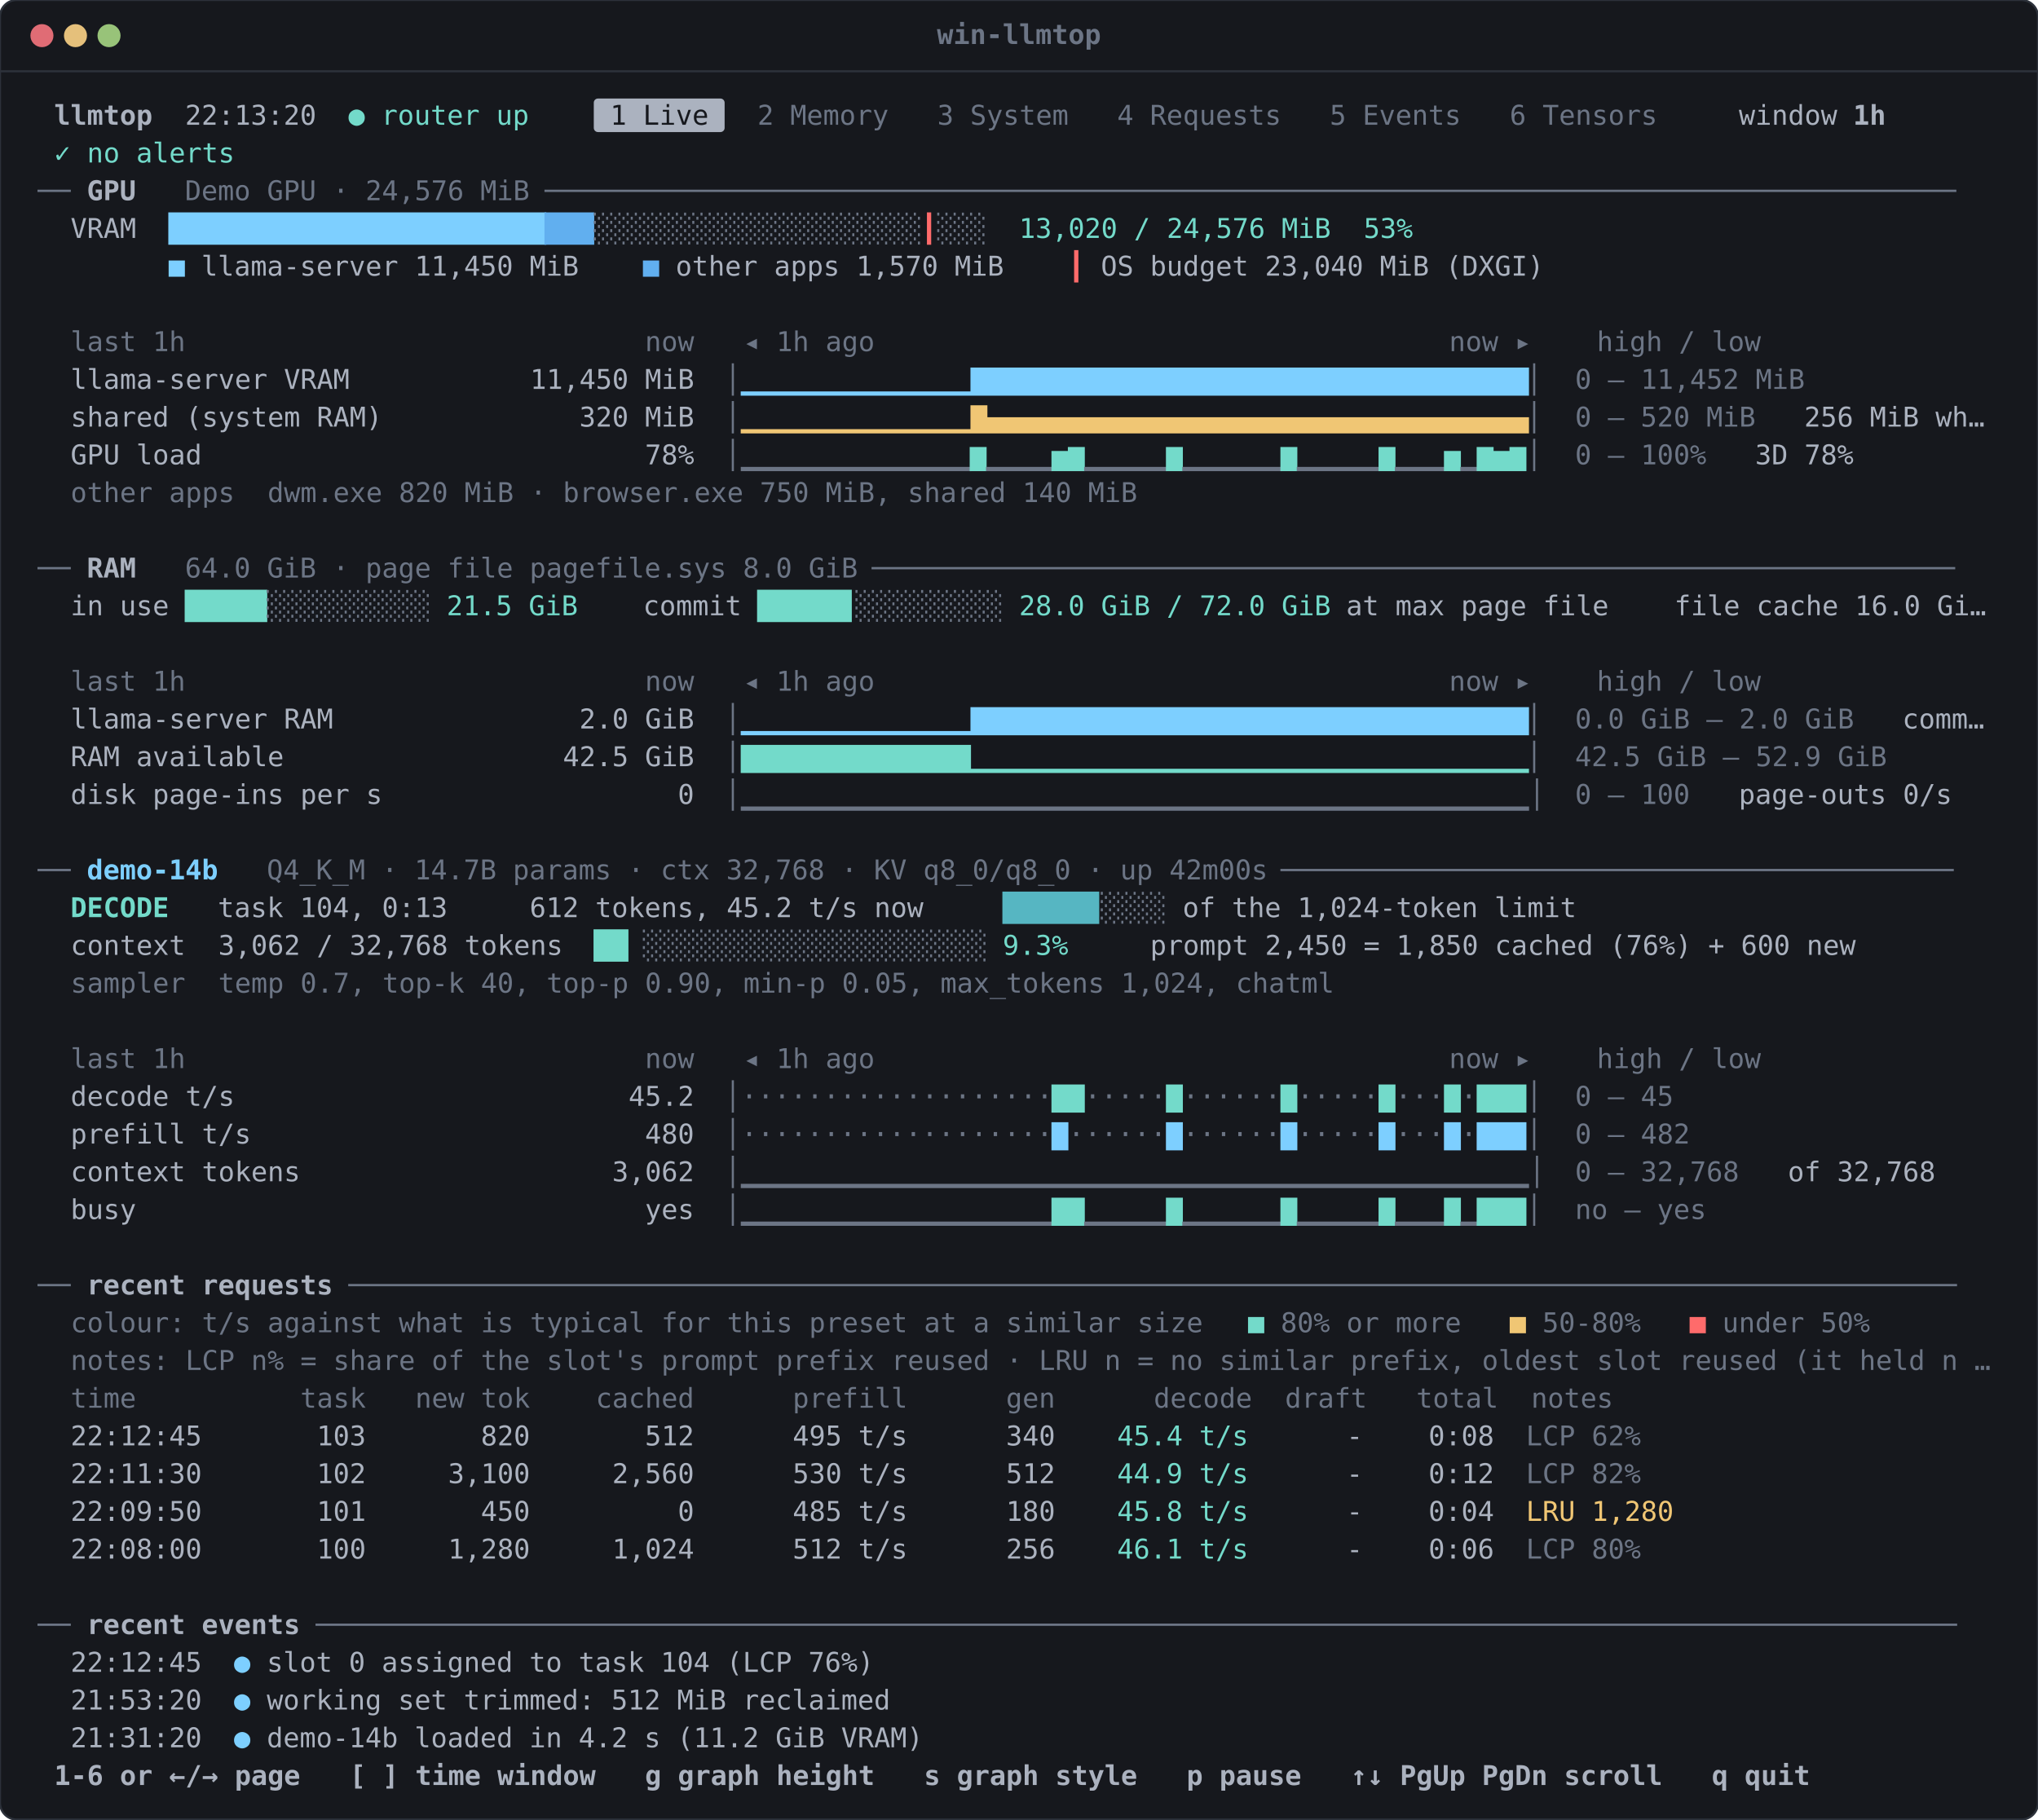
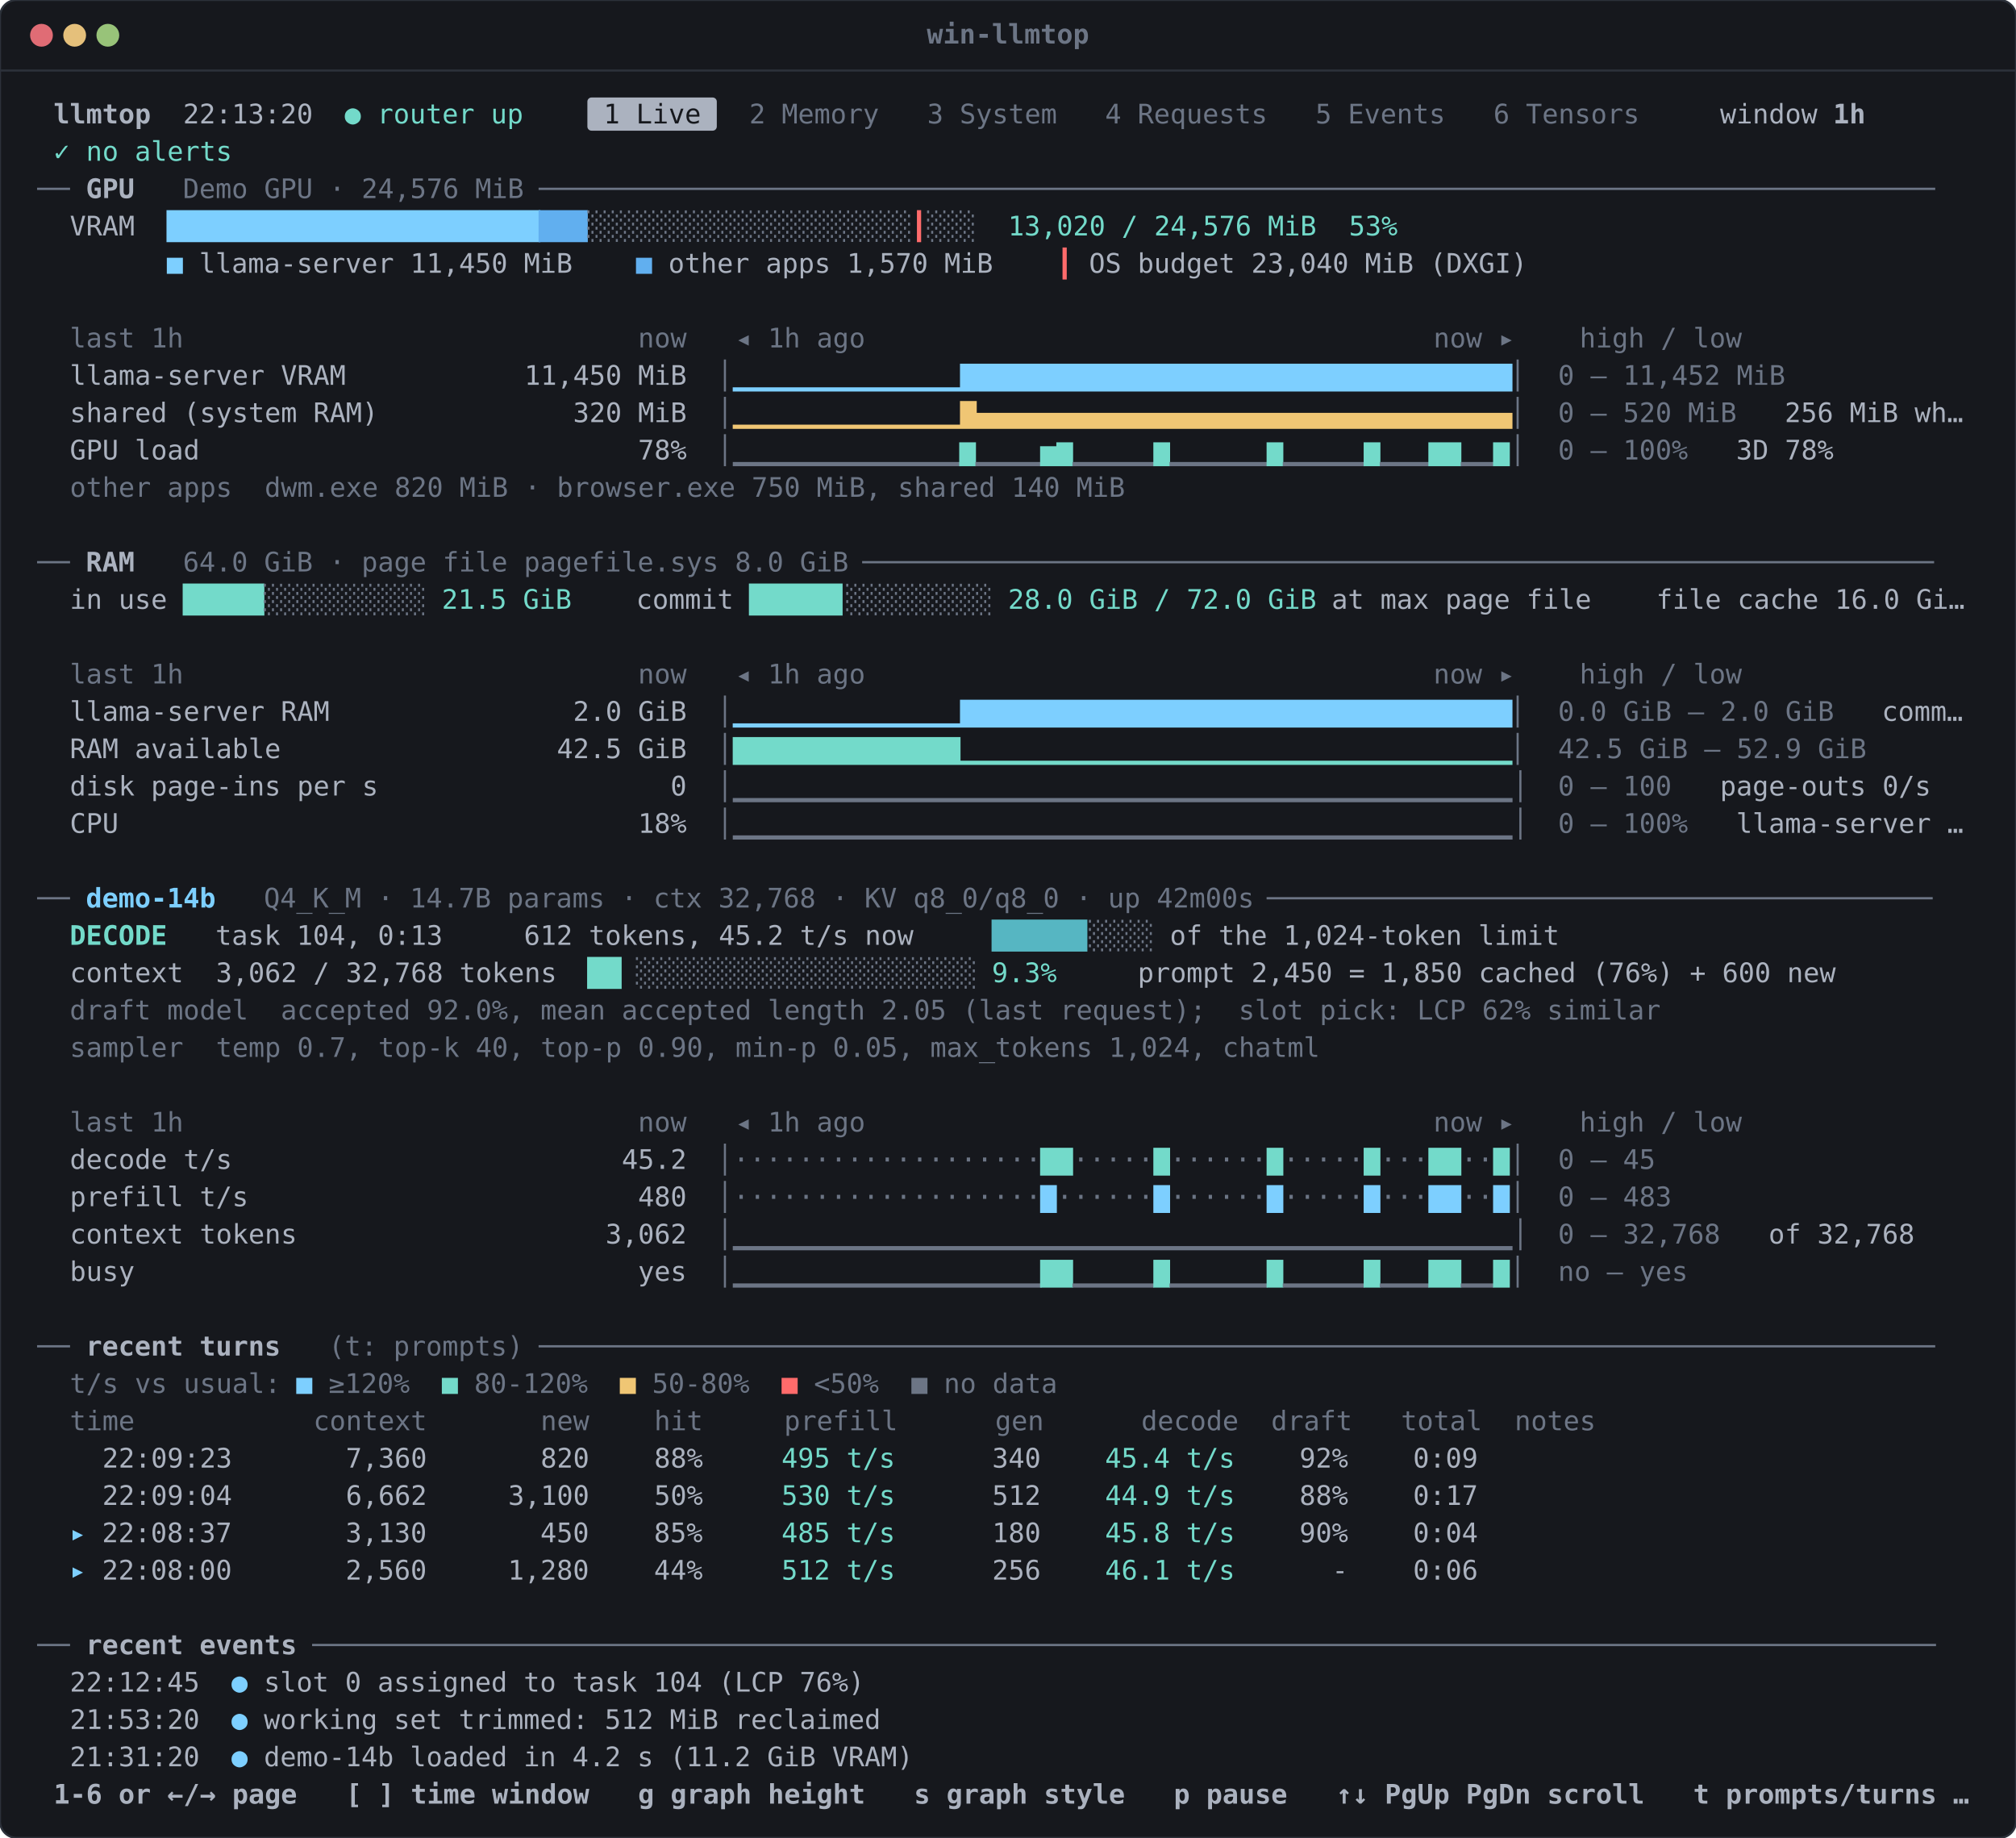
- <svg xmlns="http://www.w3.org/2000/svg" viewBox="0 0 972 868" width="972" height="868">
+ <svg xmlns="http://www.w3.org/2000/svg" viewBox="0 0 972 886" width="972" height="886">
  <style>
text {
	font-family: "Cascadia Mono", Consolas, "DejaVu Sans Mono", monospace;
	font-size: 13px;
	white-space: pre;
}
</style>
-   <rect width="972" height="868" rx="8" ry="8" fill="#16181d" stroke="#2c313a" stroke-width="1" />
+   <rect width="972" height="886" rx="8" ry="8" fill="#16181d" stroke="#2c313a" stroke-width="1" />
  <circle cx="20" cy="17" r="5.5" fill="#e06c75" />
  <circle cx="36" cy="17" r="5.5" fill="#e5c07b" />
  <circle cx="52" cy="17" r="5.5" fill="#98c379" />
  <text x="486" y="21" text-anchor="middle" fill="#6c7585" font-size="12" font-weight="bold">win-llmtop</text>
  <line x1="0" y1="34.0" x2="972" y2="34.0" stroke="#2c313a" stroke-width="1" />
  <rect x="283.2" y="47.0" width="62.4" height="16.0" fill="#abb2bf" rx="2" />
  <text y="59.5" xml:space="preserve">
    <tspan x="18.0" fill="#abb2bf"> </tspan>
    <tspan x="25.8" fill="#abb2bf" font-weight="bold">llmtop</tspan>
    <tspan x="72.6" fill="#abb2bf">  22:13:20  </tspan>
    <tspan x="166.2" fill="#73daca">● router up</tspan>
    <tspan x="252.0" fill="#abb2bf">    </tspan>
    <tspan x="283.2" fill="#16181d"> 1 Live </tspan>
    <tspan x="345.6" fill="#abb2bf"> </tspan>
    <tspan x="353.4" fill="#6c7585"> 2 Memory </tspan>
    <tspan x="431.4" fill="#abb2bf"> </tspan>
    <tspan x="439.2" fill="#6c7585"> 3 System </tspan>
    <tspan x="517.2" fill="#abb2bf"> </tspan>
    <tspan x="525.0" fill="#6c7585"> 4 Requests </tspan>
    <tspan x="618.6" fill="#abb2bf"> </tspan>
    <tspan x="626.4" fill="#6c7585"> 5 Events </tspan>
    <tspan x="704.4" fill="#abb2bf"> </tspan>
    <tspan x="712.2" fill="#6c7585"> 6 Tensors </tspan>
    <tspan x="798.0" fill="#abb2bf">    window </tspan>
    <tspan x="883.8" fill="#abb2bf" font-weight="bold">1h</tspan>
  </text>
  <text y="77.5" xml:space="preserve">
    <tspan x="18.0" fill="#73daca"> ✓ no alerts</tspan>
  </text>
  <text y="95.5" xml:space="preserve">
    <tspan x="18.0" fill="#6c7585">──</tspan>
    <tspan x="33.6" fill="#abb2bf"> </tspan>
    <tspan x="41.4" fill="#abb2bf" font-weight="bold">GPU</tspan>
    <tspan x="64.8" fill="#abb2bf">   </tspan>
    <tspan x="88.2" fill="#6c7585">Demo GPU · 24,576 MiB</tspan>
    <tspan x="252.0" fill="#abb2bf"> </tspan>
    <tspan x="259.8" fill="#6c7585">──────────────────────────────────────────────────────────────────────────────────────</tspan>
  </text>
  <text y="113.5" xml:space="preserve">
    <tspan x="18.0" fill="#abb2bf">  VRAM  </tspan>
    <tspan x="80.4" fill="#7dcfff">███████████████████████</tspan>
    <tspan x="259.8" fill="#61afef">███</tspan>
    <tspan x="283.2" fill="#6c7585">░░░░░░░░░░░░░░░░░░░░</tspan>
    <tspan x="439.2" fill="#ff6b6b" font-weight="bold">┃</tspan>
    <tspan x="447.0" fill="#6c7585">░░░</tspan>
    <tspan x="470.4" fill="#abb2bf">  </tspan>
    <tspan x="486.0" fill="#73daca">13,020 / 24,576 MiB  53%</tspan>
  </text>
  <text y="131.5" xml:space="preserve">
    <tspan x="18.0" fill="#abb2bf">        </tspan>
    <tspan x="80.4" fill="#7dcfff">■</tspan>
    <tspan x="88.2" fill="#abb2bf"> llama-server 11,450 MiB    </tspan>
    <tspan x="306.6" fill="#61afef">■</tspan>
    <tspan x="314.4" fill="#abb2bf"> other apps 1,570 MiB    </tspan>
    <tspan x="509.4" fill="#ff6b6b">┃</tspan>
    <tspan x="517.2" fill="#abb2bf"> OS budget 23,040 MiB (DXGI)</tspan>
  </text>
  <text y="167.5" xml:space="preserve">
    <tspan x="18.0" fill="#6c7585">  last 1h                            now   ◂ 1h ago                                   now ▸    high / low</tspan>
  </text>
  <text y="185.5" xml:space="preserve">
    <tspan x="18.0" fill="#abb2bf">  llama-server VRAM           11,450 MiB  </tspan>
    <tspan x="345.6" fill="#6c7585">│</tspan>
    <tspan x="353.4" fill="#7dcfff">▁▁▁▁▁▁▁▁▁▁▁▁▁▁▇▇▇▇▇▇▇▇▇▇▇▇▇▇▇▇▇▇▇▇▇▇▇▇▇▇▇▇▇▇▇▇▇▇</tspan>
    <tspan x="727.8" fill="#6c7585">│</tspan>
    <tspan x="735.6" fill="#abb2bf">  </tspan>
    <tspan x="751.2" fill="#6c7585">0 – 11,452 MiB</tspan>
  </text>
  <text y="203.5" xml:space="preserve">
    <tspan x="18.0" fill="#abb2bf">  shared (system RAM)            320 MiB  </tspan>
    <tspan x="345.6" fill="#6c7585">│</tspan>
    <tspan x="353.4" fill="#f0c674">▁▁▁▁▁▁▁▁▁▁▁▁▁▁▇▄▄▄▄▄▄▄▄▄▄▄▄▄▄▄▄▄▄▄▄▄▄▄▄▄▄▄▄▄▄▄▄▄</tspan>
    <tspan x="727.8" fill="#6c7585">│</tspan>
    <tspan x="735.6" fill="#abb2bf">  </tspan>
    <tspan x="751.2" fill="#6c7585">0 – 520 MiB</tspan>
    <tspan x="837.0" fill="#abb2bf">   256 MiB wh…</tspan>
  </text>
  <text y="221.5" xml:space="preserve">
    <tspan x="18.0" fill="#abb2bf">  GPU load                           78%  </tspan>
    <tspan x="345.6" fill="#6c7585">│▁▁▁▁▁▁▁▁▁▁▁▁▁▁</tspan>
    <tspan x="462.6" fill="#73daca">▆</tspan>
    <tspan x="470.4" fill="#6c7585">▁▁▁▁</tspan>
    <tspan x="501.6" fill="#73daca">▅▆</tspan>
    <tspan x="517.2" fill="#6c7585">▁▁▁▁▁</tspan>
    <tspan x="556.2" fill="#73daca">▆</tspan>
    <tspan x="564.0" fill="#6c7585">▁▁▁▁▁▁</tspan>
    <tspan x="610.8" fill="#73daca">▆</tspan>
    <tspan x="618.6" fill="#6c7585">▁▁▁▁▁</tspan>
    <tspan x="657.6" fill="#73daca">▆</tspan>
    <tspan x="665.4" fill="#6c7585">▁▁▁</tspan>
-     <tspan x="688.8" fill="#73daca">▅</tspan>
-     <tspan x="696.6" fill="#6c7585">▁</tspan>
-     <tspan x="704.4" fill="#73daca">▆▅▆</tspan>
+     <tspan x="688.8" fill="#73daca">▆▆</tspan>
+     <tspan x="704.4" fill="#6c7585">▁▁</tspan>
+     <tspan x="720.0" fill="#73daca">▆</tspan>
    <tspan x="727.8" fill="#6c7585">│</tspan>
    <tspan x="735.6" fill="#abb2bf">  </tspan>
    <tspan x="751.2" fill="#6c7585">0 – 100%</tspan>
    <tspan x="813.6" fill="#abb2bf">   3D 78%</tspan>
  </text>
  <text y="239.5" xml:space="preserve">
    <tspan x="18.0" fill="#6c7585">  other apps  dwm.exe 820 MiB · browser.exe 750 MiB, shared 140 MiB</tspan>
  </text>
  <text y="275.5" xml:space="preserve">
    <tspan x="18.0" fill="#6c7585">──</tspan>
    <tspan x="33.6" fill="#abb2bf"> </tspan>
    <tspan x="41.4" fill="#abb2bf" font-weight="bold">RAM</tspan>
    <tspan x="64.8" fill="#abb2bf">   </tspan>
    <tspan x="88.2" fill="#6c7585">64.0 GiB · page file pagefile.sys 8.0 GiB</tspan>
    <tspan x="408.0" fill="#abb2bf"> </tspan>
    <tspan x="415.8" fill="#6c7585">──────────────────────────────────────────────────────────────────</tspan>
  </text>
  <text y="293.5" xml:space="preserve">
    <tspan x="18.0" fill="#abb2bf">  in use </tspan>
    <tspan x="88.2" fill="#73daca">█████</tspan>
    <tspan x="127.2" fill="#6c7585">░░░░░░░░░░</tspan>
    <tspan x="205.2" fill="#abb2bf"> </tspan>
    <tspan x="213.0" fill="#73daca">21.5 GiB</tspan>
    <tspan x="275.4" fill="#abb2bf">    commit </tspan>
    <tspan x="361.2" fill="#73daca">█████▊</tspan>
    <tspan x="408.0" fill="#6c7585">░░░░░░░░░</tspan>
    <tspan x="478.2" fill="#abb2bf"> </tspan>
    <tspan x="486.0" fill="#73daca">28.0 GiB / 72.0 GiB</tspan>
    <tspan x="634.2" fill="#abb2bf"> at max page file    file cache 16.0 Gi…</tspan>
  </text>
  <text y="329.5" xml:space="preserve">
    <tspan x="18.0" fill="#6c7585">  last 1h                            now   ◂ 1h ago                                   now ▸    high / low</tspan>
  </text>
  <text y="347.5" xml:space="preserve">
    <tspan x="18.0" fill="#abb2bf">  llama-server RAM               2.0 GiB  </tspan>
    <tspan x="345.6" fill="#6c7585">│</tspan>
    <tspan x="353.4" fill="#7dcfff">▁▁▁▁▁▁▁▁▁▁▁▁▁▁▇▇▇▇▇▇▇▇▇▇▇▇▇▇▇▇▇▇▇▇▇▇▇▇▇▇▇▇▇▇▇▇▇▇</tspan>
    <tspan x="727.8" fill="#6c7585">│</tspan>
    <tspan x="735.6" fill="#abb2bf">  </tspan>
    <tspan x="751.2" fill="#6c7585">0.0 GiB – 2.0 GiB</tspan>
    <tspan x="883.8" fill="#abb2bf">   comm…</tspan>
  </text>
  <text y="365.5" xml:space="preserve">
    <tspan x="18.0" fill="#abb2bf">  RAM available                 42.5 GiB  </tspan>
    <tspan x="345.6" fill="#6c7585">│</tspan>
    <tspan x="353.4" fill="#73daca">▇▇▇▇▇▇▇▇▇▇▇▇▇▇▁▁▁▁▁▁▁▁▁▁▁▁▁▁▁▁▁▁▁▁▁▁▁▁▁▁▁▁▁▁▁▁▁▁</tspan>
    <tspan x="727.8" fill="#6c7585">│</tspan>
    <tspan x="735.6" fill="#abb2bf">  </tspan>
    <tspan x="751.2" fill="#6c7585">42.5 GiB – 52.9 GiB</tspan>
  </text>
  <text y="383.5" xml:space="preserve">
    <tspan x="18.0" fill="#abb2bf">  disk page-ins per s                  0  </tspan>
    <tspan x="345.6" fill="#6c7585">│▁▁▁▁▁▁▁▁▁▁▁▁▁▁▁▁▁▁▁▁▁▁▁▁▁▁▁▁▁▁▁▁▁▁▁▁▁▁▁▁▁▁▁▁▁▁▁▁│</tspan>
    <tspan x="735.6" fill="#abb2bf">  </tspan>
    <tspan x="751.2" fill="#6c7585">0 – 100</tspan>
    <tspan x="805.8" fill="#abb2bf">   page-outs 0/s</tspan>
  </text>
-   <text y="419.5" xml:space="preserve">
+   <text y="401.5" xml:space="preserve">
+     <tspan x="18.0" fill="#abb2bf">  CPU                                18%  </tspan>
+     <tspan x="345.6" fill="#6c7585">│▁▁▁▁▁▁▁▁▁▁▁▁▁▁▁▁▁▁▁▁▁▁▁▁▁▁▁▁▁▁▁▁▁▁▁▁▁▁▁▁▁▁▁▁▁▁▁▁│</tspan>
+     <tspan x="735.6" fill="#abb2bf">  </tspan>
+     <tspan x="751.2" fill="#6c7585">0 – 100%</tspan>
+     <tspan x="813.6" fill="#abb2bf">   llama-server …</tspan>
+   </text>
+   <text y="437.5" xml:space="preserve">
    <tspan x="18.0" fill="#6c7585">──</tspan>
    <tspan x="33.6" fill="#abb2bf"> </tspan>
    <tspan x="41.4" fill="#7dcfff" font-weight="bold">demo-14b</tspan>
    <tspan x="103.8" fill="#abb2bf">   </tspan>
    <tspan x="127.2" fill="#6c7585">Q4_K_M · 14.7B params · ctx 32,768 · KV q8_0/q8_0 · up 42m00s</tspan>
    <tspan x="603.0" fill="#abb2bf"> </tspan>
    <tspan x="610.8" fill="#6c7585">─────────────────────────────────────────</tspan>
  </text>
-   <text y="437.5" xml:space="preserve">
+   <text y="455.5" xml:space="preserve">
    <tspan x="18.0" fill="#abb2bf">  </tspan>
    <tspan x="33.6" fill="#73daca" font-weight="bold">DECODE</tspan>
    <tspan x="80.4" fill="#abb2bf">   task 104, 0:13     612 tokens, 45.2 t/s now     </tspan>
    <tspan x="478.2" fill="#56b6c2">█████▉</tspan>
    <tspan x="525.0" fill="#6c7585">░░░░</tspan>
    <tspan x="556.2" fill="#abb2bf"> of the 1,024-token limit</tspan>
  </text>
-   <text y="455.5" xml:space="preserve">
+   <text y="473.5" xml:space="preserve">
    <tspan x="18.0" fill="#abb2bf">  context  3,062 / 32,768 tokens  </tspan>
    <tspan x="283.2" fill="#73daca">██▏</tspan>
    <tspan x="306.6" fill="#6c7585">░░░░░░░░░░░░░░░░░░░░░</tspan>
    <tspan x="470.4" fill="#abb2bf"> </tspan>
    <tspan x="478.2" fill="#73daca">9.3%</tspan>
    <tspan x="509.4" fill="#abb2bf">     prompt 2,450 = 1,850 cached (76%) + 600 new</tspan>
  </text>
-   <text y="473.5" xml:space="preserve">
+   <text y="491.5" xml:space="preserve">
+     <tspan x="18.0" fill="#abb2bf">  </tspan>
+     <tspan x="33.6" fill="#6c7585">draft model  accepted 92.0%, mean accepted length 2.05 (last request);  slot pick: LCP 62% similar</tspan>
+   </text>
+   <text y="509.5" xml:space="preserve">
    <tspan x="18.0" fill="#6c7585">  sampler  temp 0.7, top-k 40, top-p 0.90, min-p 0.05, max_tokens 1,024, chatml</tspan>
  </text>
-   <text y="509.5" xml:space="preserve">
+   <text y="545.5" xml:space="preserve">
    <tspan x="18.0" fill="#6c7585">  last 1h                            now   ◂ 1h ago                                   now ▸    high / low</tspan>
  </text>
-   <text y="527.5" xml:space="preserve">
+   <text y="563.5" xml:space="preserve">
    <tspan x="18.0" fill="#abb2bf">  decode t/s                        45.2  </tspan>
    <tspan x="345.6" fill="#6c7585">│···················</tspan>
    <tspan x="501.6" fill="#73daca">▇▇</tspan>
    <tspan x="517.2" fill="#6c7585">·····</tspan>
    <tspan x="556.2" fill="#73daca">▇</tspan>
    <tspan x="564.0" fill="#6c7585">······</tspan>
    <tspan x="610.8" fill="#73daca">▇</tspan>
    <tspan x="618.6" fill="#6c7585">·····</tspan>
    <tspan x="657.6" fill="#73daca">▇</tspan>
    <tspan x="665.4" fill="#6c7585">···</tspan>
-     <tspan x="688.8" fill="#73daca">▇</tspan>
-     <tspan x="696.6" fill="#6c7585">·</tspan>
-     <tspan x="704.4" fill="#73daca">▇▇▇</tspan>
+     <tspan x="688.8" fill="#73daca">▇▇</tspan>
+     <tspan x="704.4" fill="#6c7585">··</tspan>
+     <tspan x="720.0" fill="#73daca">▇</tspan>
    <tspan x="727.8" fill="#6c7585">│</tspan>
    <tspan x="735.6" fill="#abb2bf">  </tspan>
    <tspan x="751.2" fill="#6c7585">0 – 45</tspan>
  </text>
-   <text y="545.5" xml:space="preserve">
+   <text y="581.5" xml:space="preserve">
    <tspan x="18.0" fill="#abb2bf">  prefill t/s                        480  </tspan>
    <tspan x="345.6" fill="#6c7585">│···················</tspan>
    <tspan x="501.6" fill="#7dcfff">▇</tspan>
    <tspan x="509.4" fill="#6c7585">······</tspan>
    <tspan x="556.2" fill="#7dcfff">▇</tspan>
    <tspan x="564.0" fill="#6c7585">······</tspan>
    <tspan x="610.8" fill="#7dcfff">▇</tspan>
    <tspan x="618.6" fill="#6c7585">·····</tspan>
    <tspan x="657.6" fill="#7dcfff">▇</tspan>
    <tspan x="665.4" fill="#6c7585">···</tspan>
-     <tspan x="688.8" fill="#7dcfff">▇</tspan>
-     <tspan x="696.6" fill="#6c7585">·</tspan>
-     <tspan x="704.4" fill="#7dcfff">▇▇▇</tspan>
-     <tspan x="727.8" fill="#6c7585">│</tspan>
-     <tspan x="735.6" fill="#abb2bf">  </tspan>
-     <tspan x="751.2" fill="#6c7585">0 – 482</tspan>
-   </text>
-   <text y="563.5" xml:space="preserve">
+     <tspan x="688.8" fill="#7dcfff">▇▇</tspan>
+     <tspan x="704.4" fill="#6c7585">··</tspan>
+     <tspan x="720.0" fill="#7dcfff">▇</tspan>
+     <tspan x="727.8" fill="#6c7585">│</tspan>
+     <tspan x="735.6" fill="#abb2bf">  </tspan>
+     <tspan x="751.2" fill="#6c7585">0 – 483</tspan>
+   </text>
+   <text y="599.5" xml:space="preserve">
    <tspan x="18.0" fill="#abb2bf">  context tokens                   3,062  </tspan>
    <tspan x="345.6" fill="#6c7585">│▁▁▁▁▁▁▁▁▁▁▁▁▁▁▁▁▁▁▁▁▁▁▁▁▁▁▁▁▁▁▁▁▁▁▁▁▁▁▁▁▁▁▁▁▁▁▁▁│</tspan>
    <tspan x="735.6" fill="#abb2bf">  </tspan>
    <tspan x="751.2" fill="#6c7585">0 – 32,768</tspan>
    <tspan x="829.2" fill="#abb2bf">   of 32,768</tspan>
  </text>
-   <text y="581.5" xml:space="preserve">
+   <text y="617.5" xml:space="preserve">
    <tspan x="18.0" fill="#abb2bf">  busy                               yes  </tspan>
    <tspan x="345.6" fill="#6c7585">│▁▁▁▁▁▁▁▁▁▁▁▁▁▁▁▁▁▁▁</tspan>
    <tspan x="501.6" fill="#73daca">▇▇</tspan>
    <tspan x="517.2" fill="#6c7585">▁▁▁▁▁</tspan>
    <tspan x="556.2" fill="#73daca">▇</tspan>
    <tspan x="564.0" fill="#6c7585">▁▁▁▁▁▁</tspan>
    <tspan x="610.8" fill="#73daca">▇</tspan>
    <tspan x="618.6" fill="#6c7585">▁▁▁▁▁</tspan>
    <tspan x="657.6" fill="#73daca">▇</tspan>
    <tspan x="665.4" fill="#6c7585">▁▁▁</tspan>
-     <tspan x="688.8" fill="#73daca">▇</tspan>
-     <tspan x="696.6" fill="#6c7585">▁</tspan>
-     <tspan x="704.4" fill="#73daca">▇▇▇</tspan>
+     <tspan x="688.8" fill="#73daca">▇▇</tspan>
+     <tspan x="704.4" fill="#6c7585">▁▁</tspan>
+     <tspan x="720.0" fill="#73daca">▇</tspan>
    <tspan x="727.8" fill="#6c7585">│</tspan>
    <tspan x="735.6" fill="#abb2bf">  </tspan>
    <tspan x="751.2" fill="#6c7585">no – yes</tspan>
  </text>
-   <text y="617.5" xml:space="preserve">
-     <tspan x="18.0" fill="#6c7585">──</tspan>
-     <tspan x="33.6" fill="#abb2bf"> </tspan>
-     <tspan x="41.4" fill="#abb2bf" font-weight="bold">recent requests</tspan>
-     <tspan x="158.4" fill="#abb2bf"> </tspan>
-     <tspan x="166.2" fill="#6c7585">──────────────────────────────────────────────────────────────────────────────────────────────────</tspan>
-   </text>
-   <text y="635.5" xml:space="preserve">
-     <tspan x="18.0" fill="#6c7585">  colour: t/s against what is typical for this preset at a similar size   </tspan>
-     <tspan x="595.2" fill="#73daca">■</tspan>
-     <tspan x="603.0" fill="#6c7585"> 80% or more   </tspan>
-     <tspan x="720.0" fill="#f0c674">■</tspan>
-     <tspan x="727.8" fill="#6c7585"> 50-80%   </tspan>
-     <tspan x="805.8" fill="#ff6b6b">■</tspan>
-     <tspan x="813.6" fill="#6c7585"> under 50%</tspan>
-   </text>
  <text y="653.5" xml:space="preserve">
-     <tspan x="18.0" fill="#6c7585">  notes: LCP n% = share of the slot's prompt prefix reused · LRU n = no similar prefix, oldest slot reused (it held n …</tspan>
+     <tspan x="18.0" fill="#6c7585">──</tspan>
+     <tspan x="33.6" fill="#abb2bf"> </tspan>
+     <tspan x="41.4" fill="#abb2bf" font-weight="bold">recent turns</tspan>
+     <tspan x="135.0" fill="#abb2bf">   </tspan>
+     <tspan x="158.4" fill="#6c7585">(t: prompts)</tspan>
+     <tspan x="252.0" fill="#abb2bf"> </tspan>
+     <tspan x="259.8" fill="#6c7585">──────────────────────────────────────────────────────────────────────────────────────</tspan>
  </text>
  <text y="671.5" xml:space="preserve">
-     <tspan x="18.0" fill="#6c7585">  time          task   new tok    cached      prefill      gen      decode  draft   total  notes</tspan>
+     <tspan x="18.0" fill="#6c7585">  t/s vs usual: </tspan>
+     <tspan x="142.8" fill="#7dcfff">■</tspan>
+     <tspan x="150.6" fill="#6c7585"> ≥120%  </tspan>
+     <tspan x="213.0" fill="#73daca">■</tspan>
+     <tspan x="220.8" fill="#6c7585"> 80-120%  </tspan>
+     <tspan x="298.8" fill="#f0c674">■</tspan>
+     <tspan x="306.6" fill="#6c7585"> 50-80%  </tspan>
+     <tspan x="376.8" fill="#ff6b6b">■</tspan>
+     <tspan x="384.6" fill="#6c7585"> &lt;50%  ■ no data</tspan>
  </text>
  <text y="689.5" xml:space="preserve">
-     <tspan x="18.0" fill="#abb2bf">  22:12:45       103       820       512      495 t/s      340    </tspan>
+     <tspan x="18.0" fill="#6c7585">  time           context       new    hit     prefill      gen      decode  draft   total  notes</tspan>
+   </text>
+   <text y="707.5" xml:space="preserve">
+     <tspan x="18.0" fill="#abb2bf">    22:09:23       7,360       820    88%     </tspan>
+     <tspan x="376.8" fill="#73daca">495 t/s</tspan>
+     <tspan x="431.4" fill="#abb2bf">      340    </tspan>
    <tspan x="532.8" fill="#73daca">45.4 t/s</tspan>
-     <tspan x="595.2" fill="#abb2bf">      -    0:08  </tspan>
-     <tspan x="727.8" fill="#6c7585">LCP 62%</tspan>
-   </text>
-   <text y="707.5" xml:space="preserve">
-     <tspan x="18.0" fill="#abb2bf">  22:11:30       102     3,100     2,560      530 t/s      512    </tspan>
+     <tspan x="595.2" fill="#abb2bf">    92%    0:09</tspan>
+   </text>
+   <text y="725.5" xml:space="preserve">
+     <tspan x="18.0" fill="#abb2bf">    22:09:04       6,662     3,100    50%     </tspan>
+     <tspan x="376.8" fill="#73daca">530 t/s</tspan>
+     <tspan x="431.4" fill="#abb2bf">      512    </tspan>
    <tspan x="532.8" fill="#73daca">44.9 t/s</tspan>
-     <tspan x="595.2" fill="#abb2bf">      -    0:12  </tspan>
-     <tspan x="727.8" fill="#6c7585">LCP 82%</tspan>
-   </text>
-   <text y="725.5" xml:space="preserve">
-     <tspan x="18.0" fill="#abb2bf">  22:09:50       101       450         0      485 t/s      180    </tspan>
+     <tspan x="595.2" fill="#abb2bf">    88%    0:17</tspan>
+   </text>
+   <text y="743.5" xml:space="preserve">
+     <tspan x="18.0" fill="#abb2bf">  </tspan>
+     <tspan x="33.6" fill="#7dcfff">▸ </tspan>
+     <tspan x="49.2" fill="#abb2bf">22:08:37       3,130       450    85%     </tspan>
+     <tspan x="376.8" fill="#73daca">485 t/s</tspan>
+     <tspan x="431.4" fill="#abb2bf">      180    </tspan>
    <tspan x="532.8" fill="#73daca">45.8 t/s</tspan>
-     <tspan x="595.2" fill="#abb2bf">      -    0:04  </tspan>
-     <tspan x="727.8" fill="#f0c674">LRU 1,280</tspan>
-   </text>
-   <text y="743.5" xml:space="preserve">
-     <tspan x="18.0" fill="#abb2bf">  22:08:00       100     1,280     1,024      512 t/s      256    </tspan>
+     <tspan x="595.2" fill="#abb2bf">    90%    0:04</tspan>
+   </text>
+   <text y="761.5" xml:space="preserve">
+     <tspan x="18.0" fill="#abb2bf">  </tspan>
+     <tspan x="33.6" fill="#7dcfff">▸ </tspan>
+     <tspan x="49.2" fill="#abb2bf">22:08:00       2,560     1,280    44%     </tspan>
+     <tspan x="376.8" fill="#73daca">512 t/s</tspan>
+     <tspan x="431.4" fill="#abb2bf">      256    </tspan>
    <tspan x="532.8" fill="#73daca">46.1 t/s</tspan>
-     <tspan x="595.2" fill="#abb2bf">      -    0:06  </tspan>
-     <tspan x="727.8" fill="#6c7585">LCP 80%</tspan>
-   </text>
-   <text y="779.5" xml:space="preserve">
+     <tspan x="595.2" fill="#abb2bf">      -    0:06</tspan>
+   </text>
+   <text y="797.5" xml:space="preserve">
    <tspan x="18.0" fill="#6c7585">──</tspan>
    <tspan x="33.6" fill="#abb2bf"> </tspan>
    <tspan x="41.4" fill="#abb2bf" font-weight="bold">recent events</tspan>
    <tspan x="142.8" fill="#abb2bf"> </tspan>
    <tspan x="150.6" fill="#6c7585">────────────────────────────────────────────────────────────────────────────────────────────────────</tspan>
  </text>
-   <text y="797.5" xml:space="preserve">
+   <text y="815.5" xml:space="preserve">
    <tspan x="18.0" fill="#abb2bf">  22:12:45  </tspan>
    <tspan x="111.6" fill="#7dcfff">●</tspan>
    <tspan x="119.4" fill="#abb2bf"> slot 0 assigned to task 104 (LCP 76%)</tspan>
  </text>
-   <text y="815.5" xml:space="preserve">
+   <text y="833.5" xml:space="preserve">
    <tspan x="18.0" fill="#abb2bf">  21:53:20  </tspan>
    <tspan x="111.6" fill="#7dcfff">●</tspan>
    <tspan x="119.4" fill="#abb2bf"> working set trimmed: 512 MiB reclaimed</tspan>
  </text>
-   <text y="833.5" xml:space="preserve">
+   <text y="851.5" xml:space="preserve">
    <tspan x="18.0" fill="#abb2bf">  21:31:20  </tspan>
    <tspan x="111.6" fill="#7dcfff">●</tspan>
    <tspan x="119.4" fill="#abb2bf"> demo-14b loaded in 4.2 s (11.2 GiB VRAM)</tspan>
  </text>
-   <text y="851.5" xml:space="preserve">
-     <tspan x="18.0" fill="#abb2bf" font-weight="bold"> 1-6 or ←/→ page   [ ] time window   g graph height   s graph style   p pause   ↑↓ PgUp PgDn scroll   q quit</tspan>
+   <text y="869.5" xml:space="preserve">
+     <tspan x="18.0" fill="#abb2bf" font-weight="bold"> 1-6 or ←/→ page   [ ] time window   g graph height   s graph style   p pause   ↑↓ PgUp PgDn scroll   t prompts/turns …</tspan>
  </text>
</svg>
